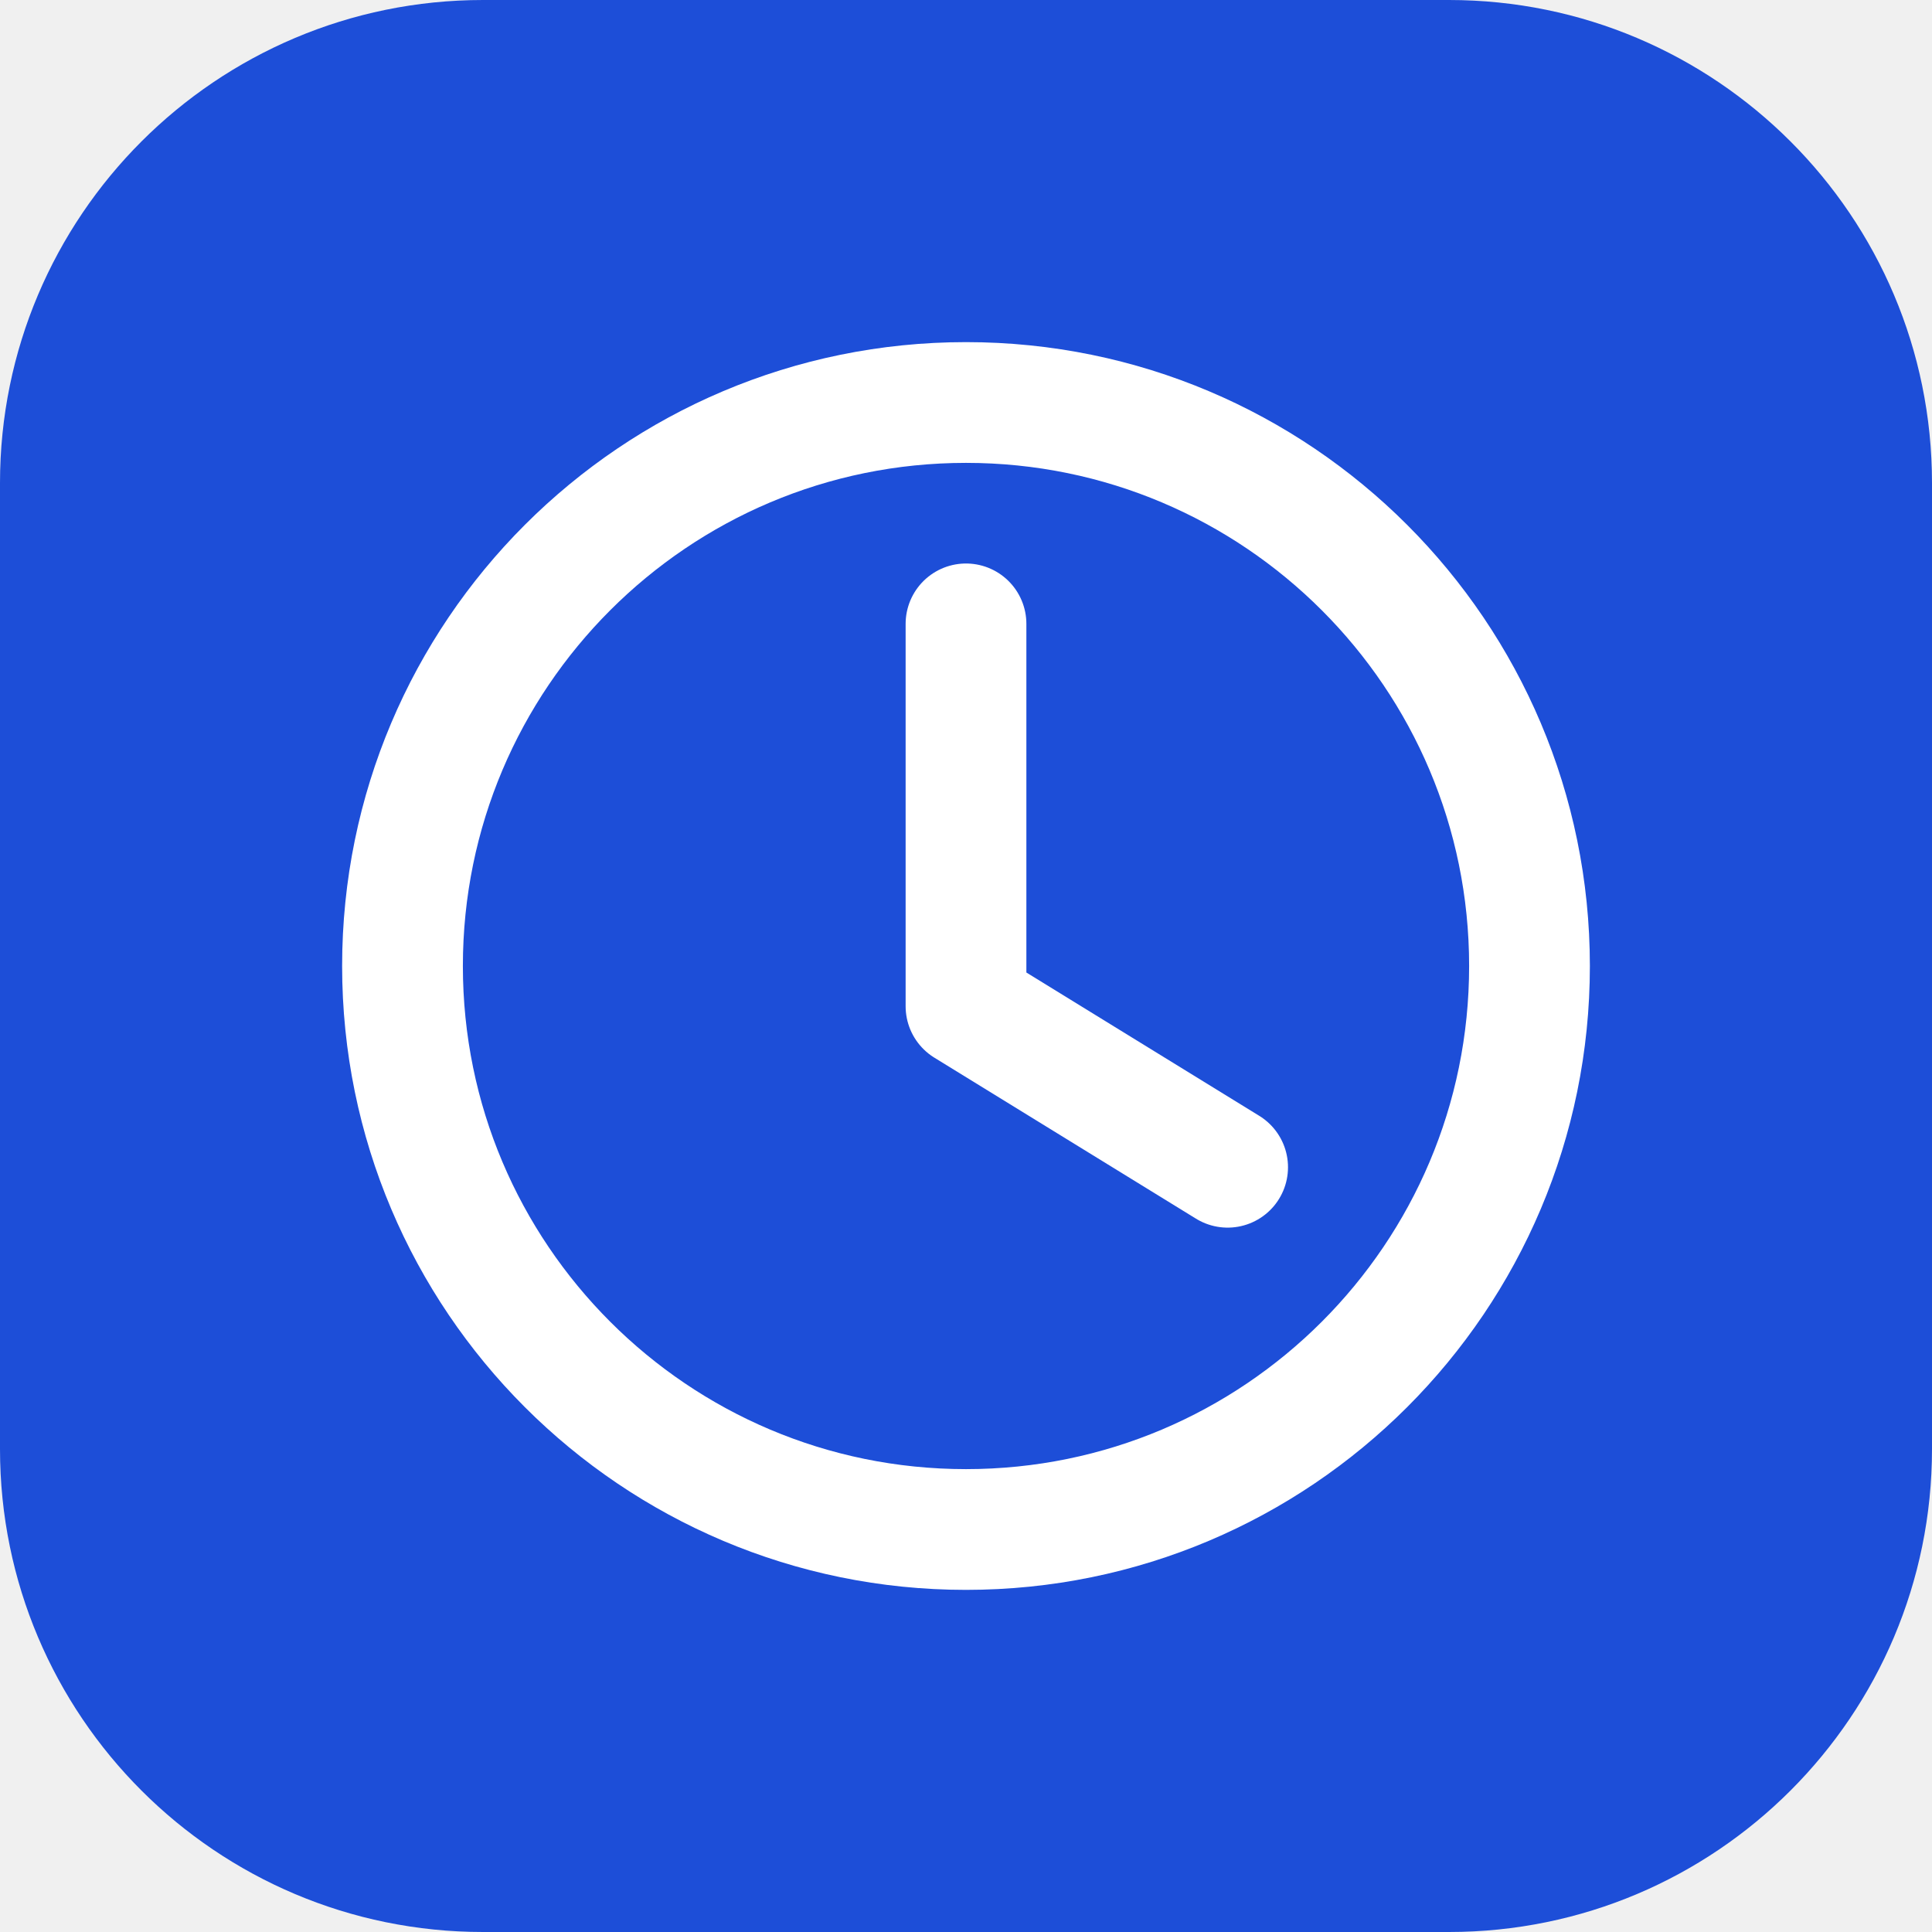
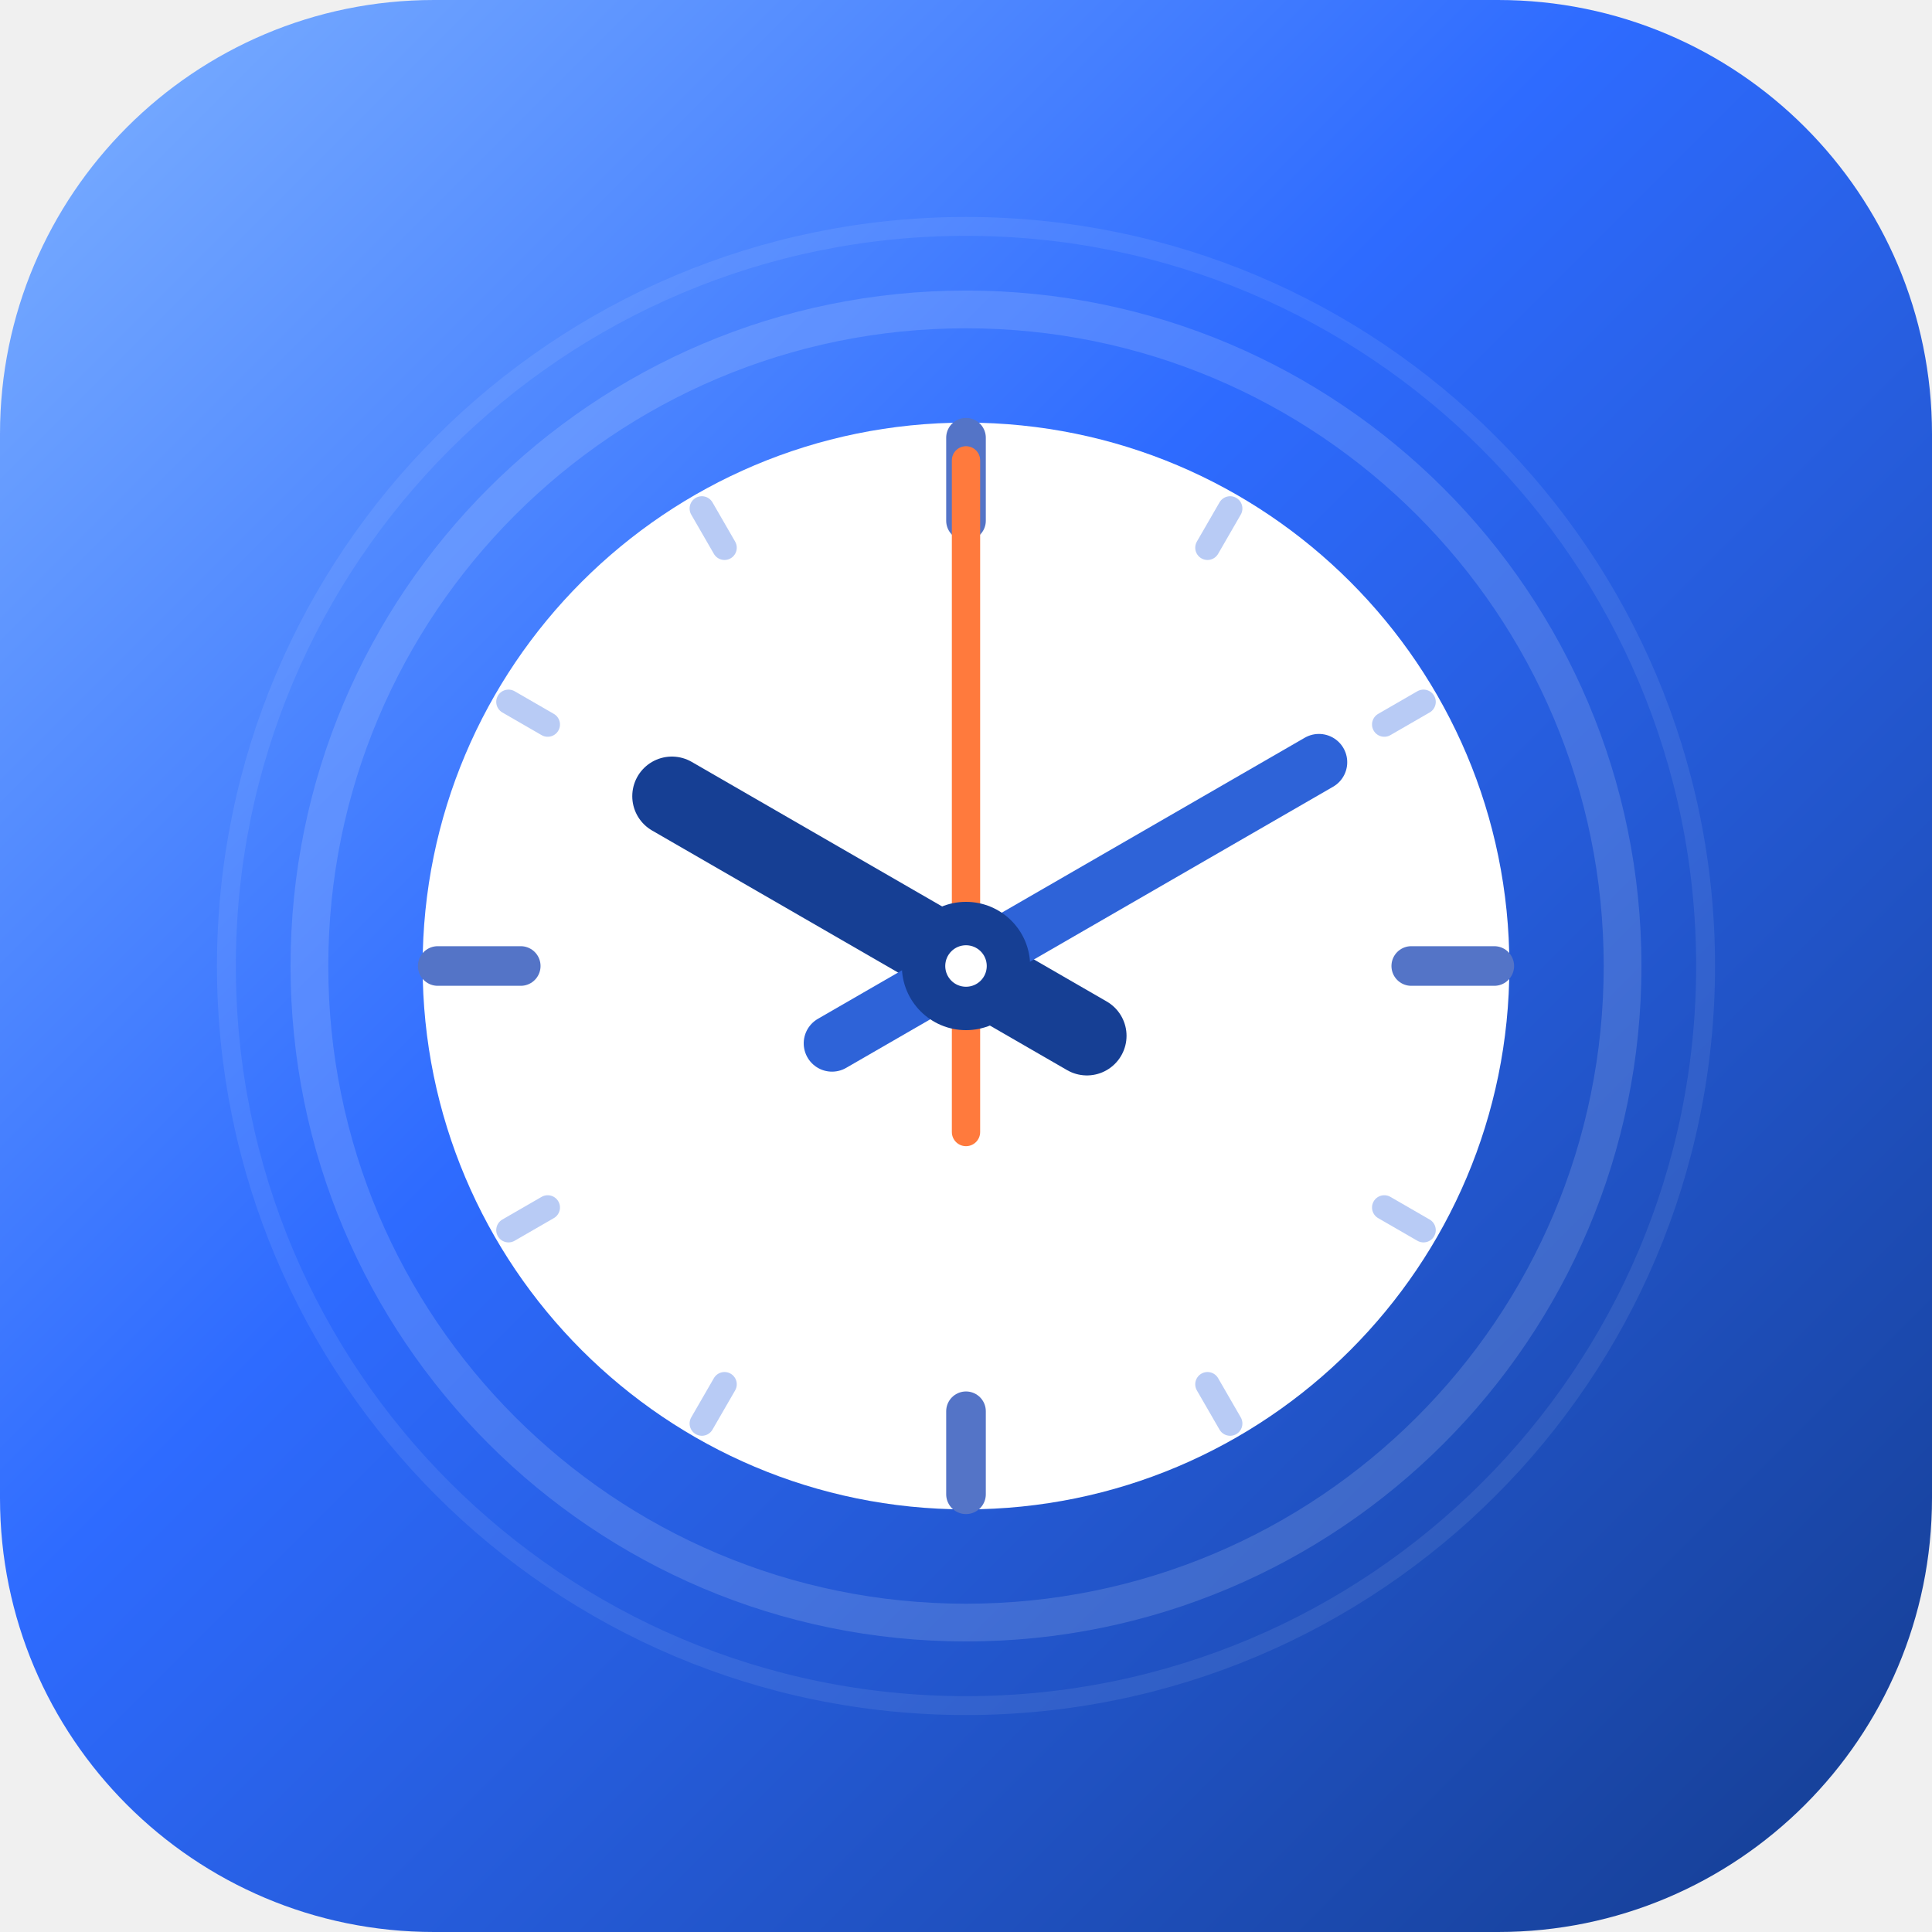
- <svg xmlns="http://www.w3.org/2000/svg" width="96" height="96" viewBox="0 0 96 96">
-   <rect width="96" height="96" rx="24" fill="#1D4ED8" />
-   <circle cx="48" cy="48" r="28" fill="none" stroke="#FFFFFF" stroke-width="6" />
-   <path d="M48 31v19l13 8" fill="none" stroke="#FFFFFF" stroke-width="6" stroke-linecap="round" stroke-linejoin="round" />
+ <svg xmlns="http://www.w3.org/2000/svg" width="1024" height="1024" viewBox="0 0 1024 1024">
+   <defs>
+     <linearGradient id="timeguardBg" x1="0" y1="0" x2="1" y2="1">
+       <stop offset="0" stop-color="#7FB2FF" />
+       <stop offset="0.42" stop-color="#2E6BFF" />
+       <stop offset="1" stop-color="#143C8E" />
+     </linearGradient>
+   </defs>
+   <rect width="1024" height="1024" rx="230" fill="url(#timeguardBg)" />
+   <circle cx="512" cy="512" r="392" fill="none" stroke="#FFFFFF" stroke-opacity="0.08" stroke-width="10" />
+   <circle cx="512" cy="512" r="348" fill="none" stroke="#FFFFFF" stroke-opacity="0.14" stroke-width="20" />
+   <circle cx="512" cy="512" r="288" fill="#FFFFFF" />
+   <g stroke="#B8CBF5" stroke-width="13" stroke-linecap="round">
+     <path d="M512 232v24" transform="rotate(30 512 512)" />
+     <path d="M512 232v24" transform="rotate(60 512 512)" />
+     <path d="M512 232v24" transform="rotate(120 512 512)" />
+     <path d="M512 232v24" transform="rotate(150 512 512)" />
+     <path d="M512 232v24" transform="rotate(210 512 512)" />
+     <path d="M512 232v24" transform="rotate(240 512 512)" />
+     <path d="M512 232v24" transform="rotate(300 512 512)" />
+     <path d="M512 232v24" transform="rotate(330 512 512)" />
+   </g>
+   <g stroke="#5474C7" stroke-width="21" stroke-linecap="round">
+     <path d="M512 232v44" />
+     <path d="M512 232v44" transform="rotate(90 512 512)" />
+     <path d="M512 232v44" transform="rotate(180 512 512)" />
+     <path d="M512 232v44" transform="rotate(270 512 512)" />
+   </g>
+   <g stroke-linecap="round">
+     <path d="M512 586V332" stroke="#163F94" stroke-width="42" transform="rotate(-60 512 512)" />
+     <path d="M512 594V296" stroke="#2E63D8" stroke-width="30" transform="rotate(60 512 512)" />
+     <path d="M512 600V244" stroke="#FF7A3D" stroke-width="15" transform="rotate(0 512 512)" />
+   </g>
+   <circle cx="512" cy="512" r="34" fill="#163F94" />
+   <circle cx="512" cy="512" r="11" fill="#FFFFFF" />
</svg>
